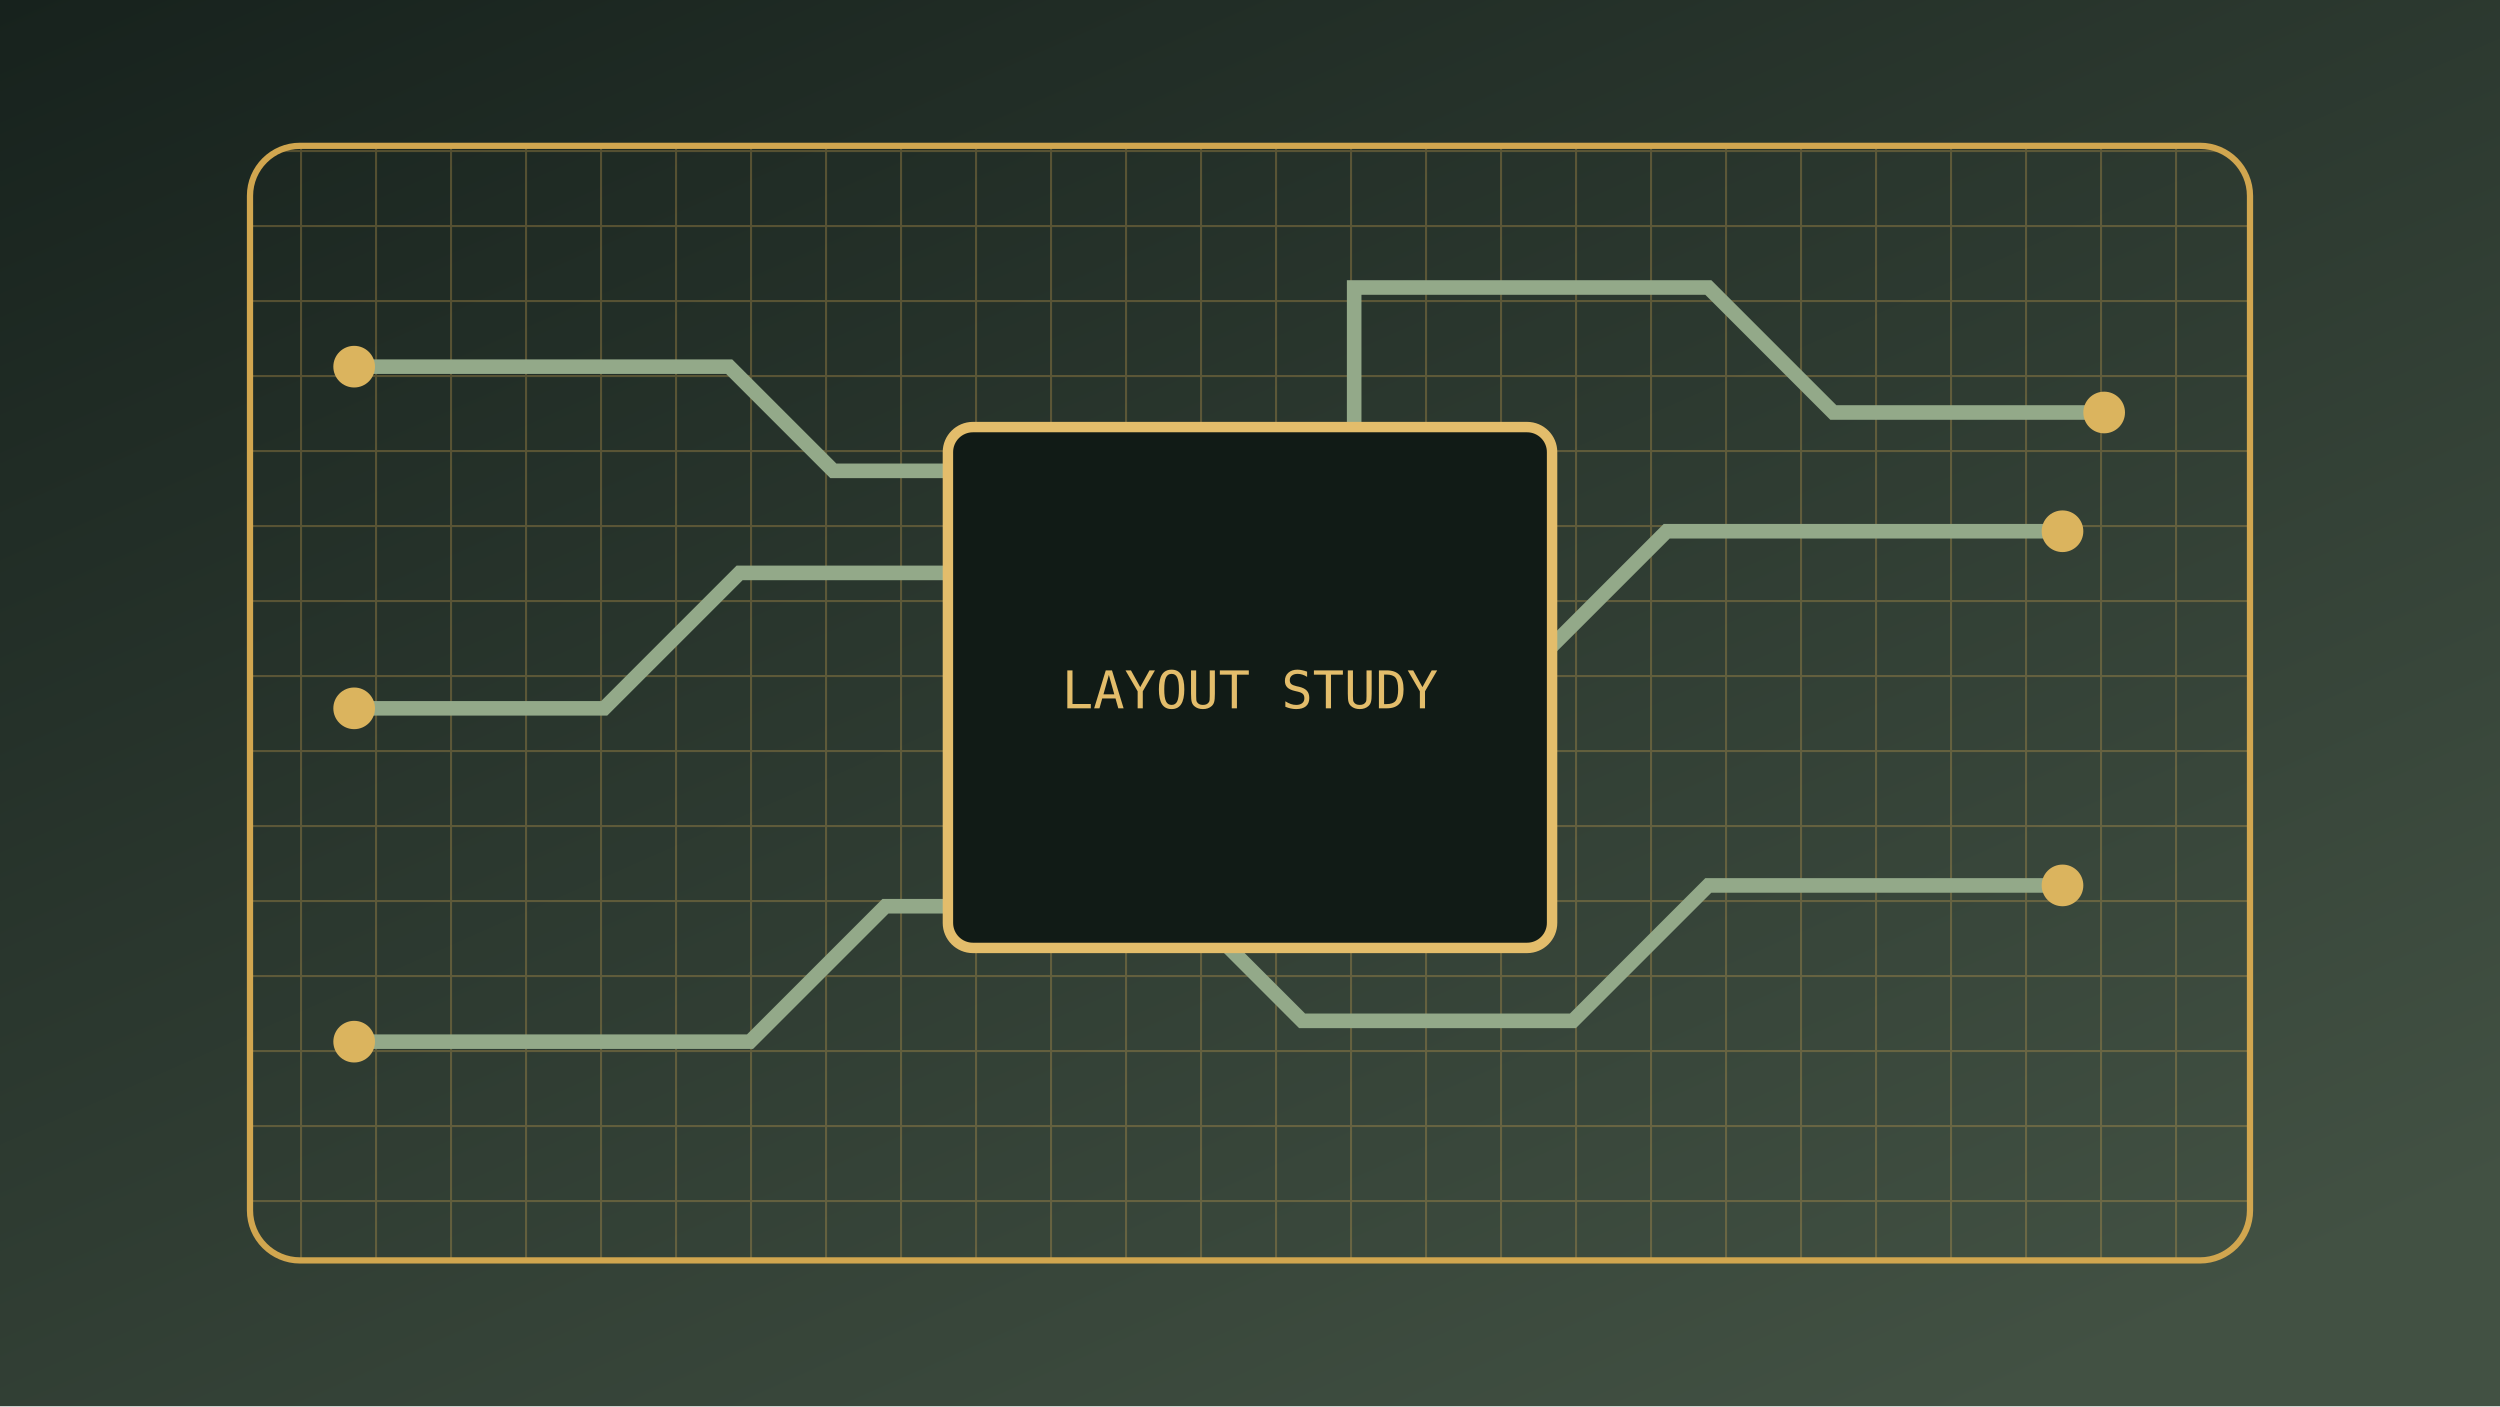
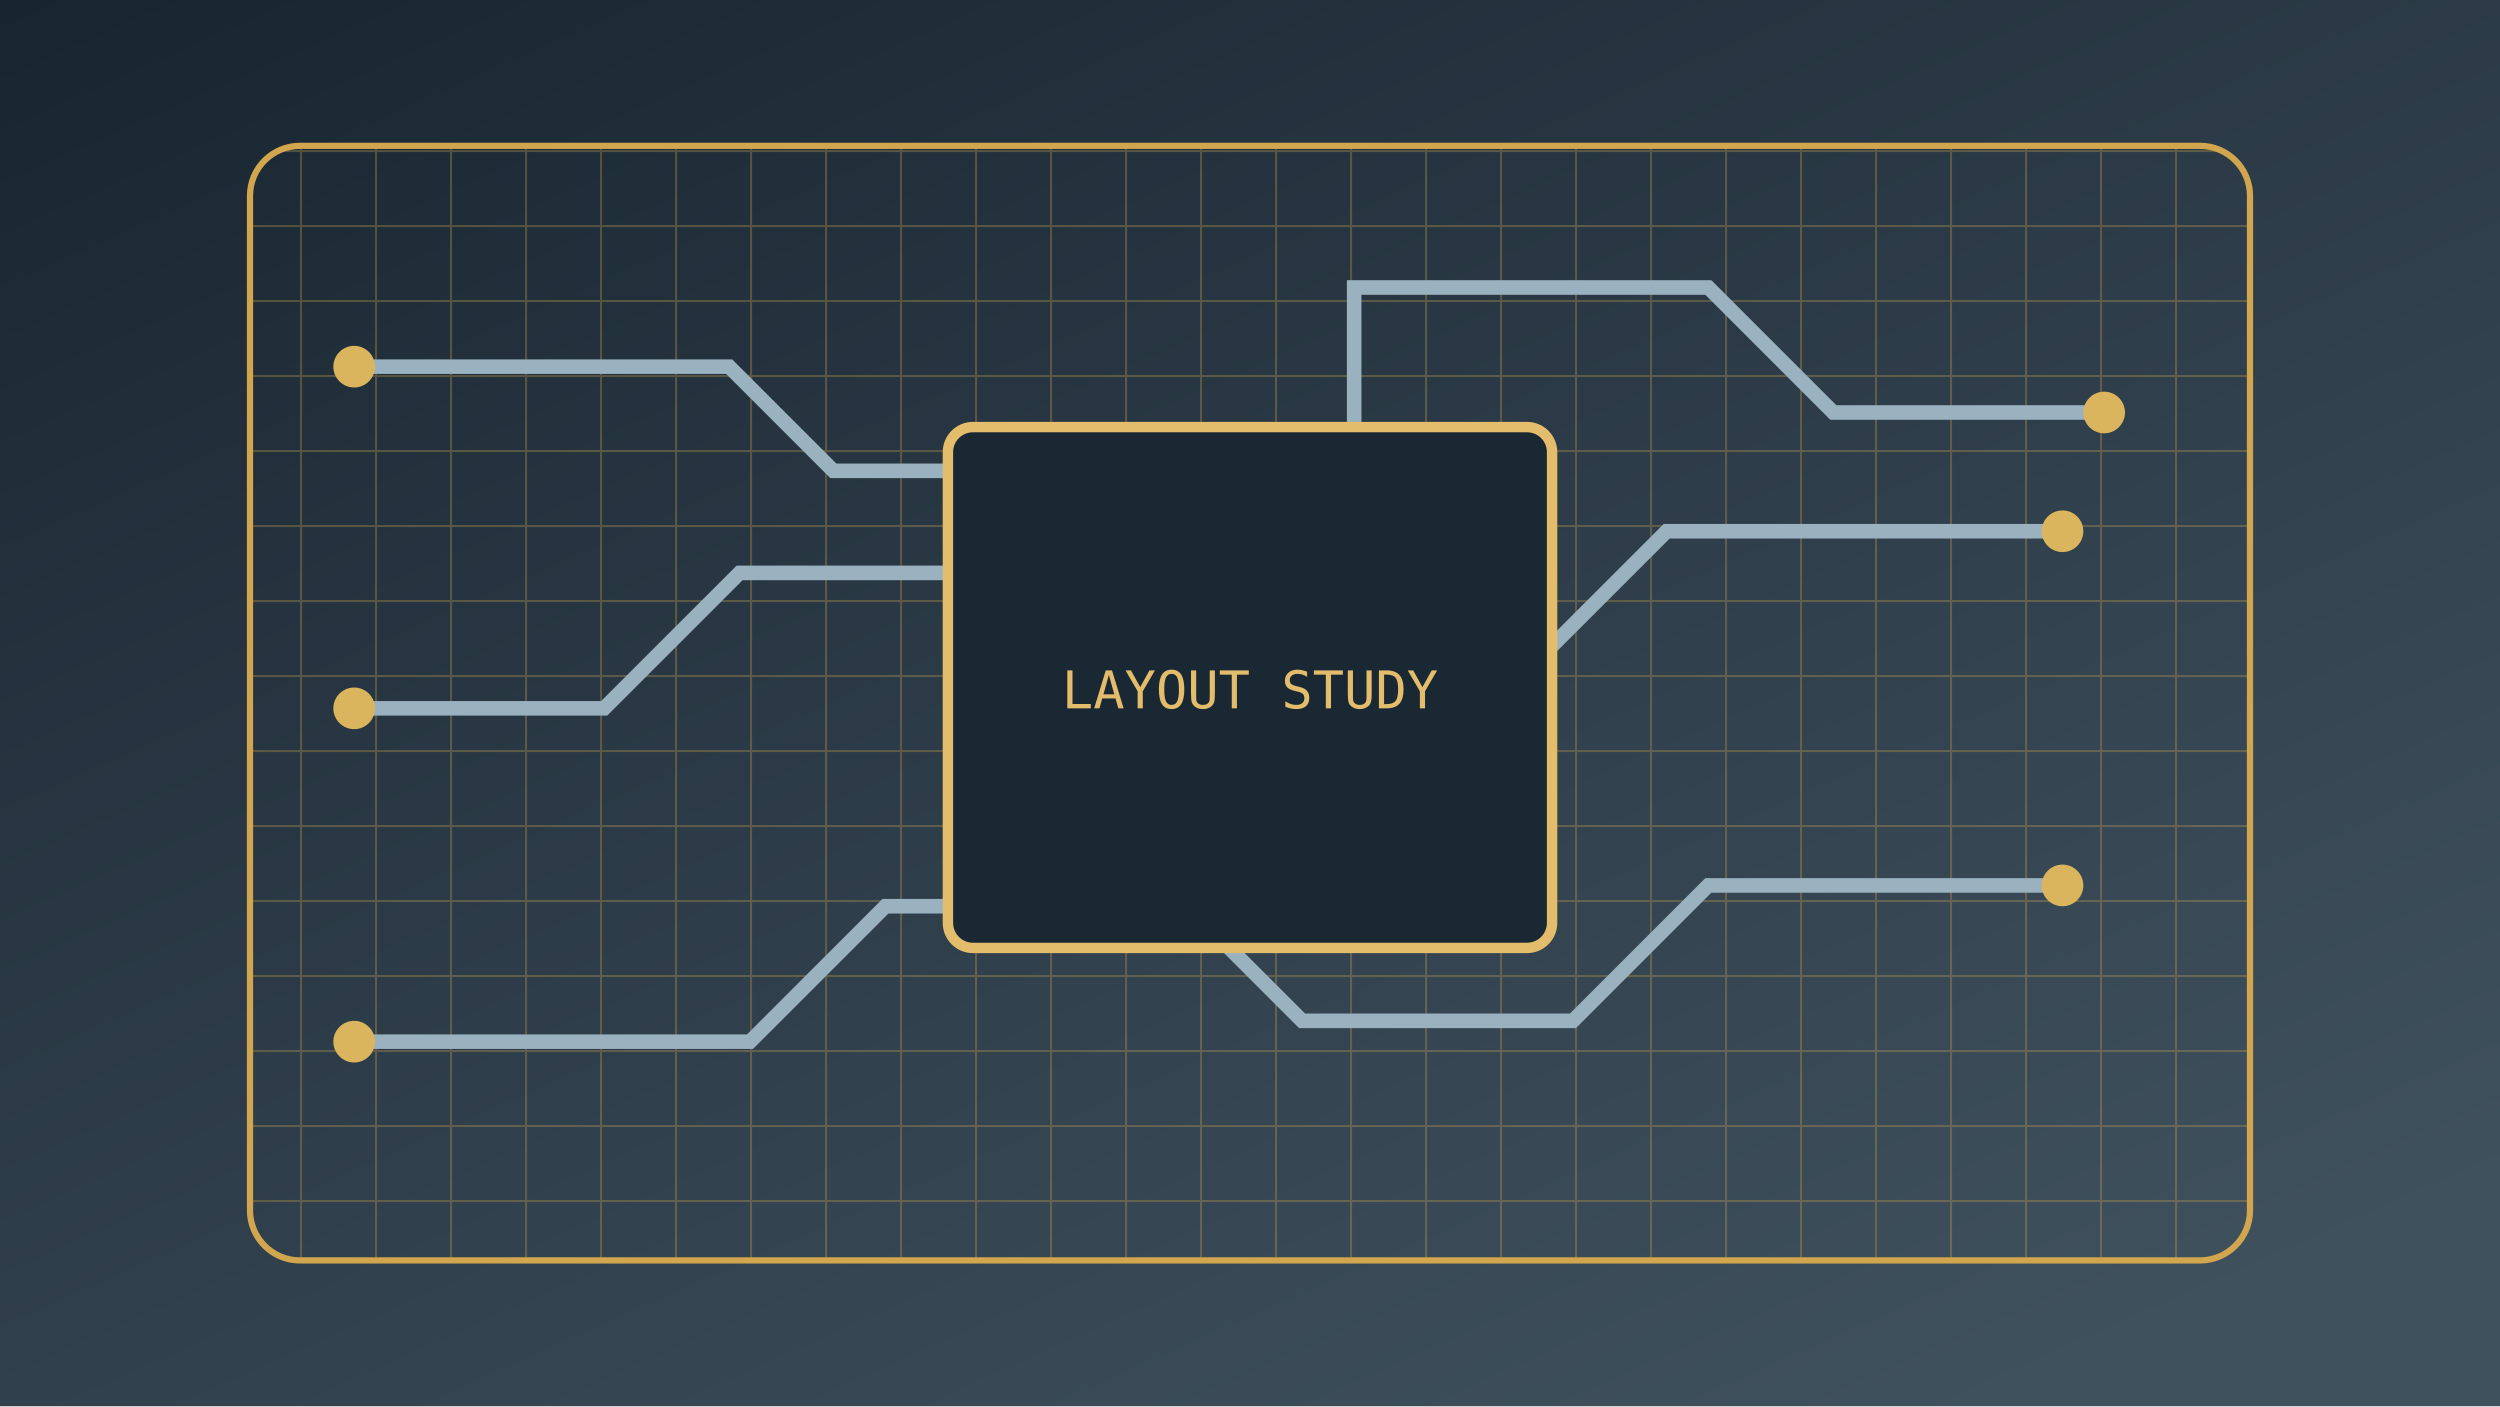
<svg xmlns="http://www.w3.org/2000/svg" viewBox="0 0 1200 675">
  <defs>
    <linearGradient id="b" x2="0.8" y2="1">
-       <stop stop-color="#17221d" />
-       <stop offset="1" stop-color="#425143" />
+       <stop stop-color="#172530" />
+       <stop offset="1" stop-color="#40515e" />
    </linearGradient>
    <pattern id="grid" width="36" height="36" patternUnits="userSpaceOnUse">
      <path d="M36 0H0v36" fill="none" stroke="#c8a150" stroke-opacity=".32" stroke-width="2" />
    </pattern>
  </defs>
  <rect width="1200" height="675" fill="url(#b)" />
  <rect x="120" y="70" width="960" height="535" rx="24" fill="url(#grid)" stroke="#d1a64f" stroke-width="3" />
-   <g fill="none" stroke="#93a989" stroke-width="7">
+   <g fill="none" stroke="#9ab1bf" stroke-width="7">
    <path d="M170 176h180l50 50h250v-88h170l60 60h130" />
    <path d="M170 340h120l65-65h130l50 50h195l70-70h190" />
    <path d="M170 500h190l65-65h145l55 55h130l65-65h170" />
  </g>
  <g fill="#dbb45e">
    <circle cx="170" cy="176" r="10" />
    <circle cx="1010" cy="198" r="10" />
    <circle cx="170" cy="340" r="10" />
    <circle cx="990" cy="255" r="10" />
    <circle cx="170" cy="500" r="10" />
    <circle cx="990" cy="425" r="10" />
  </g>
-   <rect x="455" y="205" width="290" height="250" rx="12" fill="#111b16" stroke="#e3bd6b" stroke-width="5" />
+   <rect x="455" y="205" width="290" height="250" rx="12" fill="#1a2833" stroke="#e3bd6b" stroke-width="5" />
  <text x="600" y="340" text-anchor="middle" fill="#e3bd6b" font-family="monospace" font-size="25">LAYOUT STUDY</text>
</svg>
